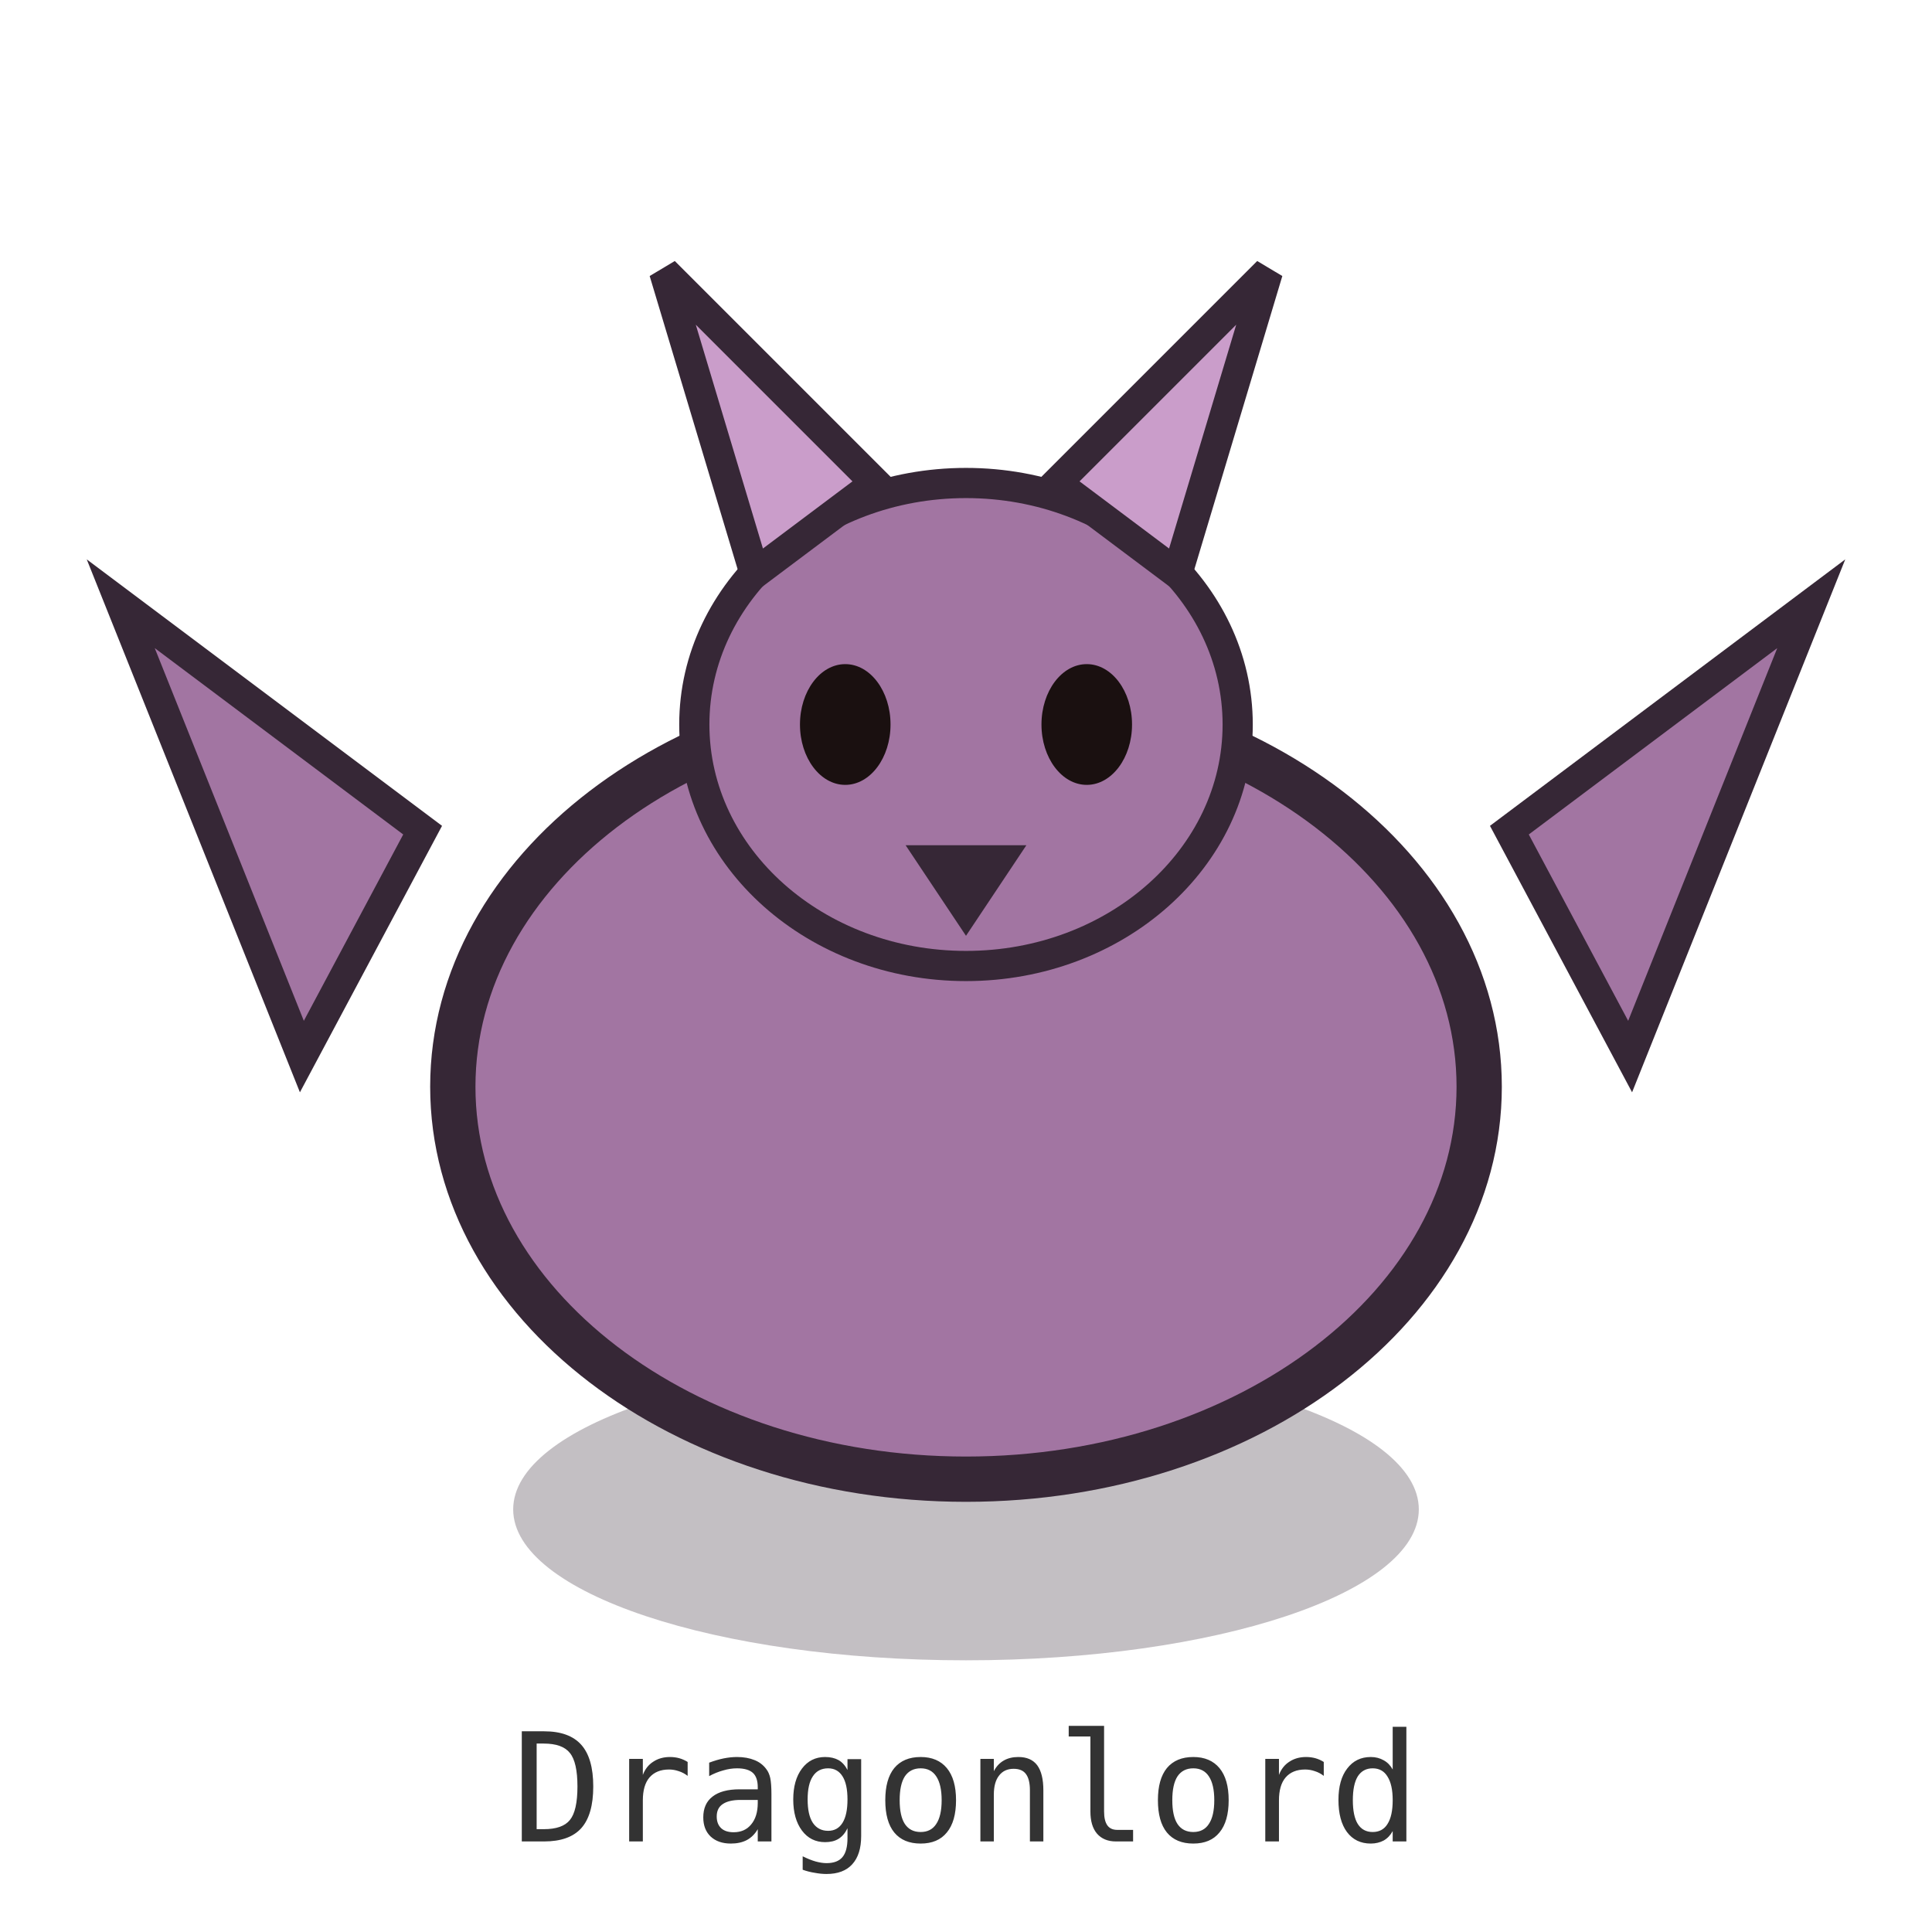
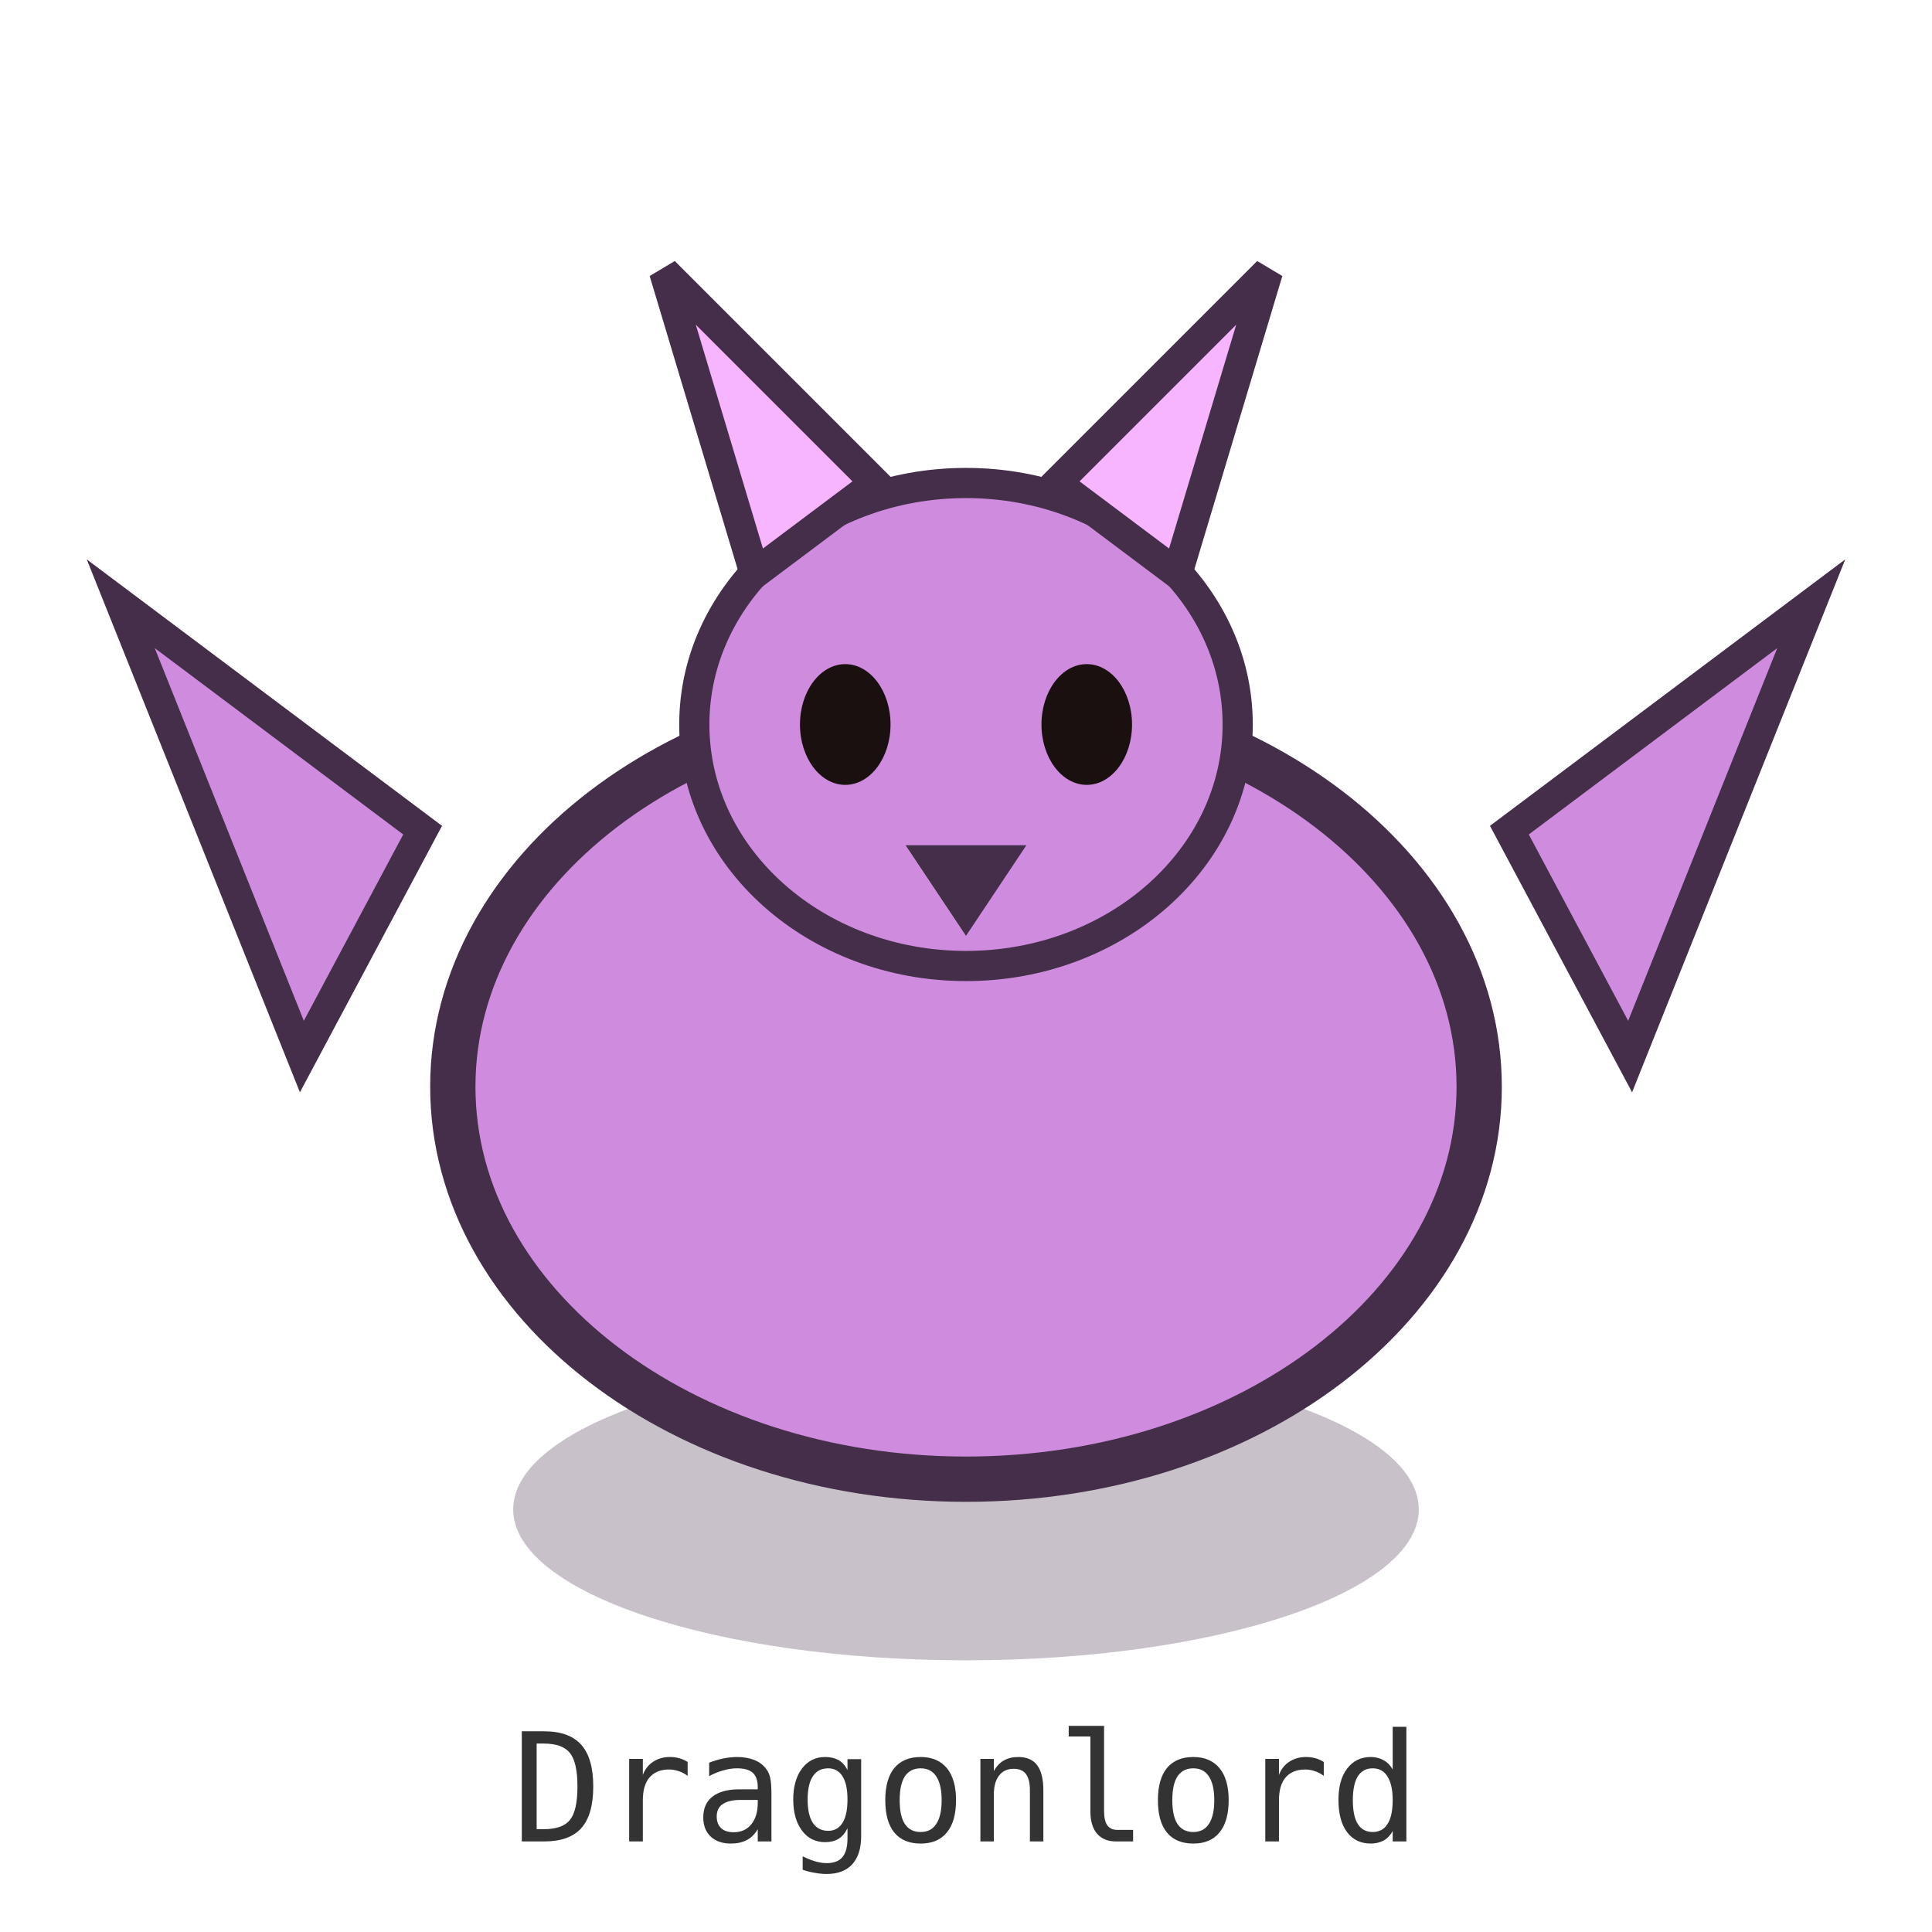
<svg xmlns="http://www.w3.org/2000/svg" width="128" height="128" viewBox="0 0 128 128" shape-rendering="geometricPrecision" role="img" aria-label="dragonlord">
  <rect width="128" height="128" fill="none" />
-   <ellipse cx="64" cy="100" rx="30" ry="10" fill="#362736" opacity="0.3" />
-   <polygon points="20,70 8,40 28,55" fill="#a275a2" stroke="#362736" stroke-width="2" />
-   <polygon points="108,70 120,40 100,55" fill="#a275a2" stroke="#362736" stroke-width="2" />
-   <ellipse cx="64" cy="72" rx="34" ry="26" fill="#a275a2" stroke="#362736" stroke-width="3" />
-   <ellipse cx="64" cy="48" rx="18" ry="16" fill="#a275a2" stroke="#362736" stroke-width="2" />
-   <polygon points="50,38 44,18 58,32" fill="#ca9dca" stroke="#362736" stroke-width="2" />
-   <polygon points="78,38 84,18 70,32" fill="#ca9dca" stroke="#362736" stroke-width="2" />
+   <ellipse cx="64" cy="100" rx="30" ry="10" fill="#452e4a" opacity="0.3" />
+   <polygon points="20,70 8,40 28,55" fill="#cf8cde" stroke="#452e4a" stroke-width="2" />
+   <polygon points="108,70 120,40 100,55" fill="#cf8cde" stroke="#452e4a" stroke-width="2" />
+   <ellipse cx="64" cy="72" rx="34" ry="26" fill="#cf8cde" stroke="#452e4a" stroke-width="3" />
+   <ellipse cx="64" cy="48" rx="18" ry="16" fill="#cf8cde" stroke="#452e4a" stroke-width="2" />
+   <polygon points="50,38 44,18 58,32" fill="#f7b4ff" stroke="#452e4a" stroke-width="2" />
+   <polygon points="78,38 84,18 70,32" fill="#f7b4ff" stroke="#452e4a" stroke-width="2" />
  <ellipse cx="56" cy="48" rx="3" ry="4" fill="#1a1010" />
  <ellipse cx="72" cy="48" rx="3" ry="4" fill="#1a1010" />
-   <polygon points="60,56 64,62 68,56" fill="#362736" />
+   <polygon points="60,56 64,62 68,56" fill="#452e4a" />
  <text x="64" y="122" text-anchor="middle" font-family="monospace" font-size="10" fill="#333">Dragonlord</text>
</svg>
